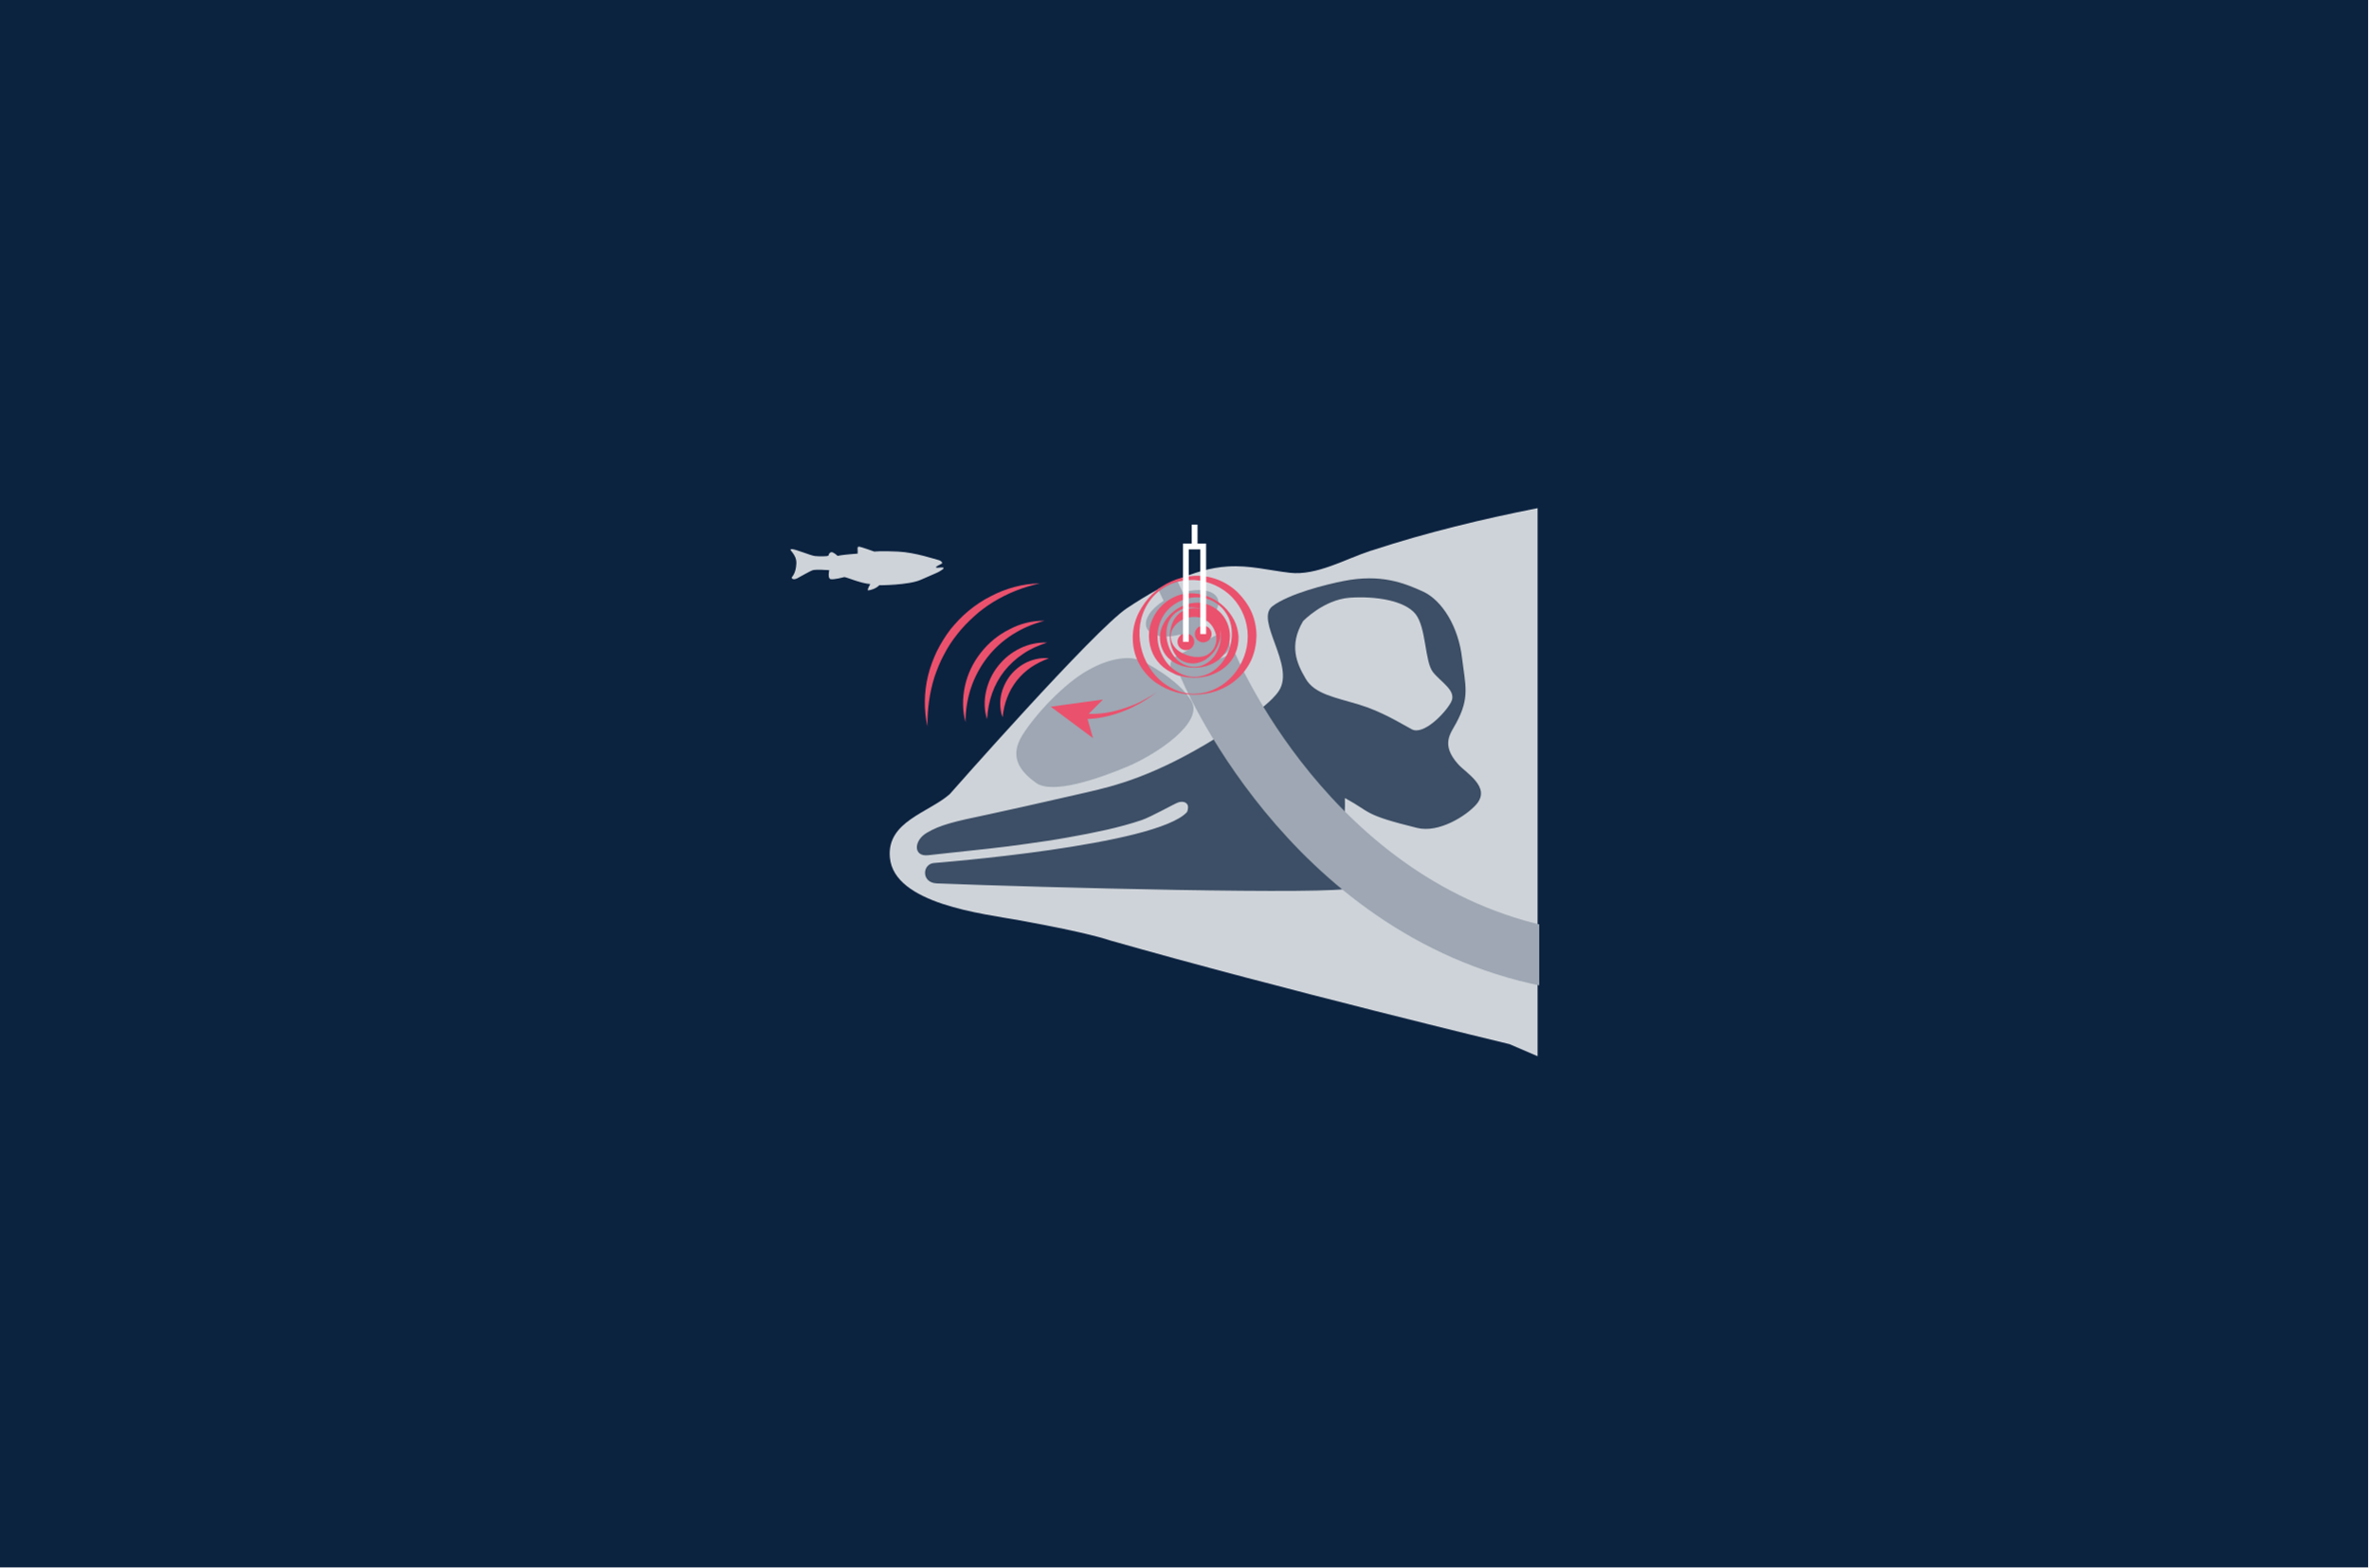
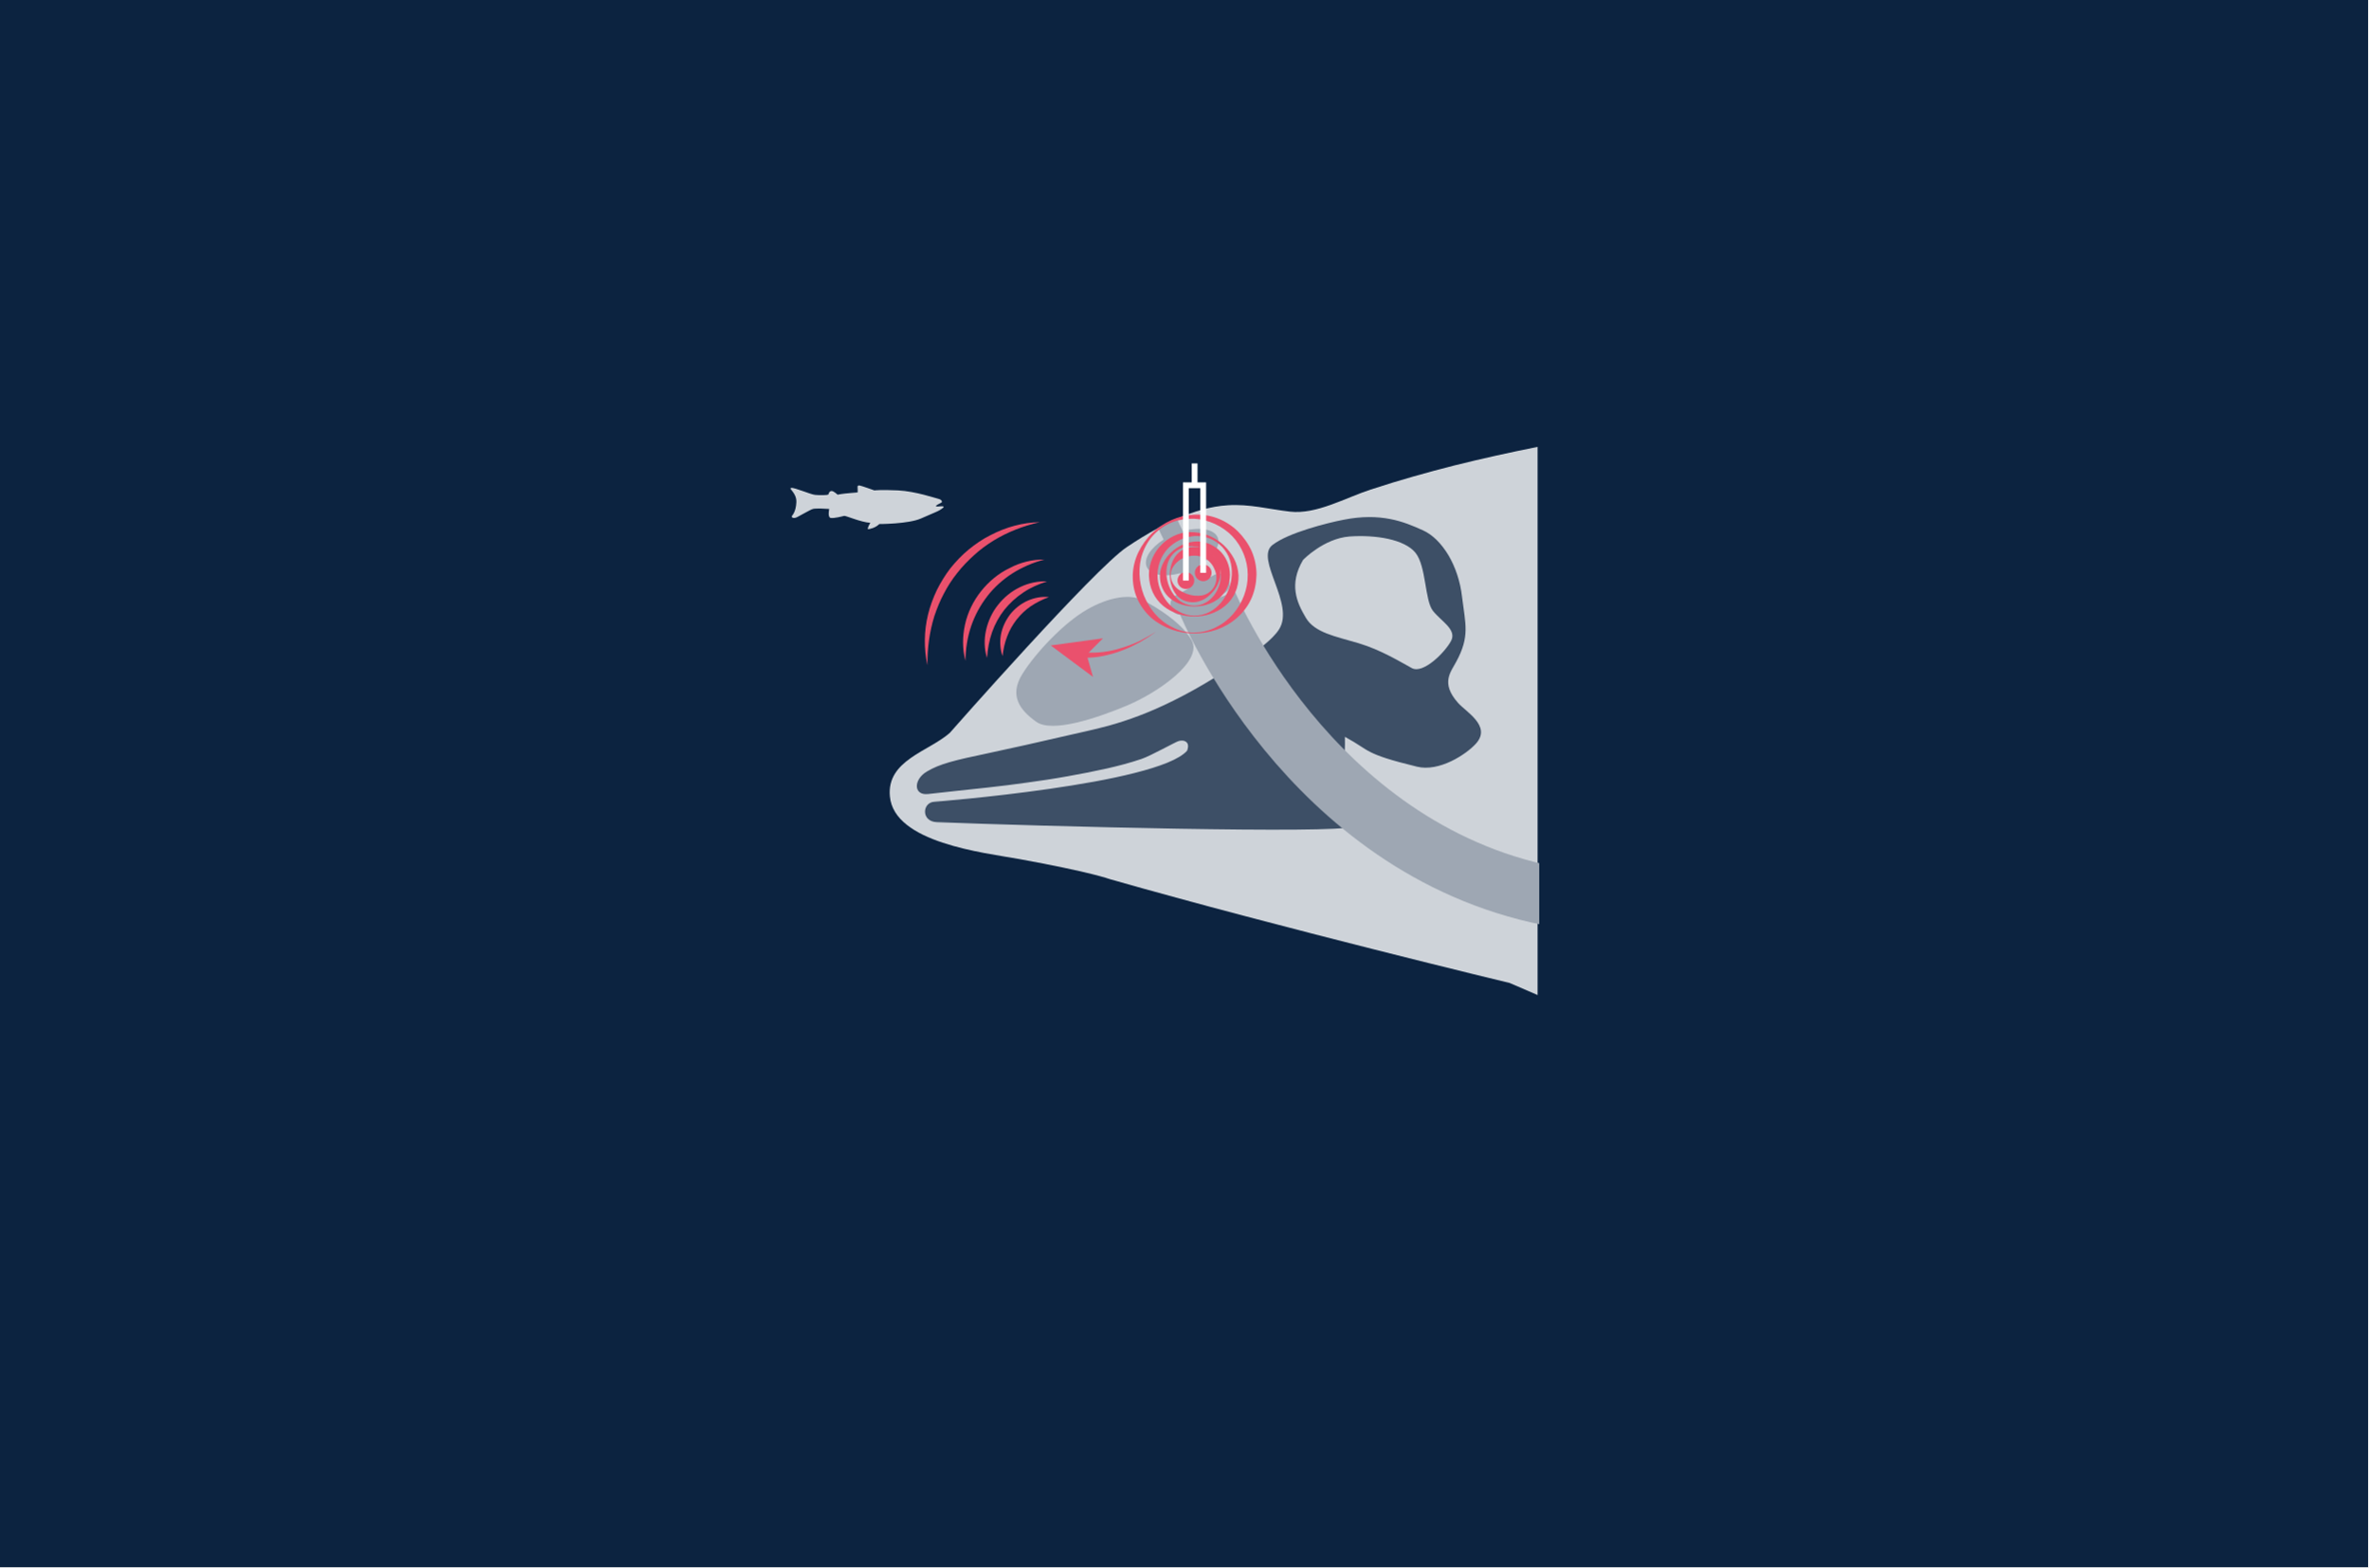
<svg xmlns="http://www.w3.org/2000/svg" version="1.1" x="0px" y="0px" viewBox="0 0 1160 768" style="enable-background:new 0 0 1160 768;" xml:space="preserve" preserveAspectRatio="xMidYMid slice" width="100%">
  <style type="text/css">
	.st0{fill:#0C2340;}
	.st1{fill:#CED3D9;}
	.st2{fill:#9EA7B3;}
	.st3{fill:#3D4F66;}
	.st4{fill:none;stroke:#9EA7B3;stroke-width:29.162;stroke-miterlimit:10;}
	.st5{fill:#EA516D;}
	.st6{fill:none;stroke:#FFFFFF;stroke-width:2.835;stroke-miterlimit:10;}
	.st7{display:none;}
	.st8{display:inline;opacity:0.46;fill:#F05B72;}
</style>
  <g id="Layer_1">
    <rect x="-8.8" y="-15.3" class="st0" width="1176" height="805.3" />
  </g>
  <g id="Layer_2">
-     <rect x="-8.8" y="393" class="st0" width="1176" height="397" />
+     <rect x="-8.8" y="363" class="st0" width="1176" height="397" />
    <g>
-       <path class="st1" d="M672.4,269.6c-0.2,0.1-0.5,0.2-0.7,0.2c-12.6,4.1-26.8,12.4-39.8,10.9c-10.4-1.2-19.8-3.8-30.5-3.1    c-8.5,0.5-16.9,3.1-25,6.7c-2.2,1-5.5,2.6-9.2,4.5c-5.3,2.9-10.3,6-15.1,9.2c-16,10.6-86.9,91.2-86.9,91.2    c-10.4,9.1-30.9,13.4-29.3,31c2,22.8,45.8,27.6,63.5,30.8c34.8,6.3,44.2,9.8,44.2,9.8c84.1,24,195.9,50.9,195.9,50.9    c4.6,2,9.2,4,13.7,5.9V249C726,254.4,699,260.9,672.4,269.6z" />
+       <path class="st1" d="M672.4,239.6c-0.2,0.1-0.5,0.2-0.7,0.2c-12.6,4.1-26.8,12.4-39.8,10.9c-10.4-1.2-19.8-3.8-30.5-3.1    c-8.5,0.5-16.9,3.1-25,6.7c-2.2,1-5.5,2.6-9.2,4.5c-5.3,2.9-10.3,6-15.1,9.2c-16,10.6-86.9,91.2-86.9,91.2    c-10.4,9.1-30.9,13.4-29.3,31c2,22.8,45.8,27.6,63.5,30.8c34.8,6.3,44.2,9.8,44.2,9.8c84.1,24,195.9,50.9,195.9,50.9    c4.6,2,9.2,4,13.7,5.9V219C726,224.4,699,230.9,672.4,239.6z" />
    </g>
-     <path class="st2" d="M560.2,324.3c0,0,17.3,8.6,23.4,19.2c6.2,10.6-17,26.1-31.2,32.1c-14.2,6-36.8,13.8-44.8,8.1   c-8-5.7-13.4-12.8-6.8-23.4c6.6-10.6,20.6-25.3,31.7-31.6C543.6,322.3,554,320.9,560.2,324.3z" />
-     <path class="st3" d="M581.5,397.9c-14.8,16.5-123.8,25-123.8,25c-6,0.3-6.6,9.7,1.2,10c50.1,2,196.9,5.8,202.8,2.2   c5.9-3.6-4.4-9.8-4.3-18.4c0.1-4.6,1.7-15.9,1.4-25.6c0.1,0.1,0.3,0.1,0.4,0.2c12.4,6.7,8.4,7.9,34.9,14.4c10.8,2.7,24.2-6,29-11.4   c7.6-8.6-5.1-15.5-8.9-19.9c-8.7-9.8-3.4-15.2-0.8-20.2c6.7-12.4,4.4-18.4,2.8-31.7c-1.7-15.2-9.7-28.3-19.1-32.6   c-9.4-4.3-20.8-8.8-38.9-5.2c-8.3,1.6-26.9,6.3-34.8,12.3c-9,6.8,11.2,29,3.1,41.5c-6.2,9.6-30.7,23.1-30.7,23.1   c-30.1,18.6-49.4,23.5-64,26.8c-17.7,4.1-45.9,10.4-47.7,10.7c-16.8,3.5-23.7,5.2-30.1,9c-6.5,3.8-6.7,11.8,0.6,11   c4.3-0.5,8.5-0.9,12.8-1.4c5.6-0.6,11.1-1.2,16.7-1.8c6.4-0.7,12.7-1.5,19-2.4c6.6-0.9,13.3-1.9,19.9-3.1   c6.4-1.1,12.8-2.4,19.2-3.8c5.7-1.3,11.4-2.8,17-4.7c4.5-1.5,16.2-8.1,18-8.7c1-0.3,2-0.4,3-0.1C582.4,393.9,582.2,396,581.5,397.9   z" />
-     <path class="st1" d="M638.3,304.4c0,0,10-10.5,22.8-11.5c12.8-0.9,27,1.4,32.3,8c5.3,6.6,4.5,23.3,8.5,28.4   c4,5.1,11.9,9.2,8.9,14.8c-3,5.6-13.6,16.3-19.2,13.3c-5.6-3-14.8-8.8-26.1-12.2c-11.3-3.4-21.6-5.1-25.9-12.6   C635.2,325.2,631.3,316.3,638.3,304.4z" />
-     <path class="st2" d="M561.7,307.7c1.7,4.1,8.6,5.3,16.5,3.2c1.2,2.4,2.6,4.9,4,7.5l-6.2,3.3c-2.5,1.3-3.4,4.4-2.1,6.9   c0.7,1.4,2.1,2.3,3.5,2.6c1.1,0.2,2.3,0.1,3.4-0.5l6.4-3.4c16.8,29.4,25.5,23.8,9.1-4.8l3.4-1.8c2.5-1.3,3.4-4.4,2.1-6.9   c-1.3-2.5-4.4-3.4-6.9-2.1l-3.6,1.9c-1.3-2.3-2.5-4.5-3.6-6.7c6.6-4,10.4-9.5,8.8-13.5c-1.7-4.2-9-5.4-17.1-3.1   c-1.2-2.4-2.1-4.5-2.9-6.2c-3.1,1.4-6.2,2.9-9.2,4.5c0.7,1.6,1.6,3.6,2.7,5.8C563.6,298.5,560.1,303.8,561.7,307.7z" />
-     <path class="st4" d="M591.4,325.3c0,0,49,120.1,167.4,143.7" />
-     <circle class="st5" cx="580.9" cy="314.5" r="4.1" />
-     <circle class="st5" cx="589.4" cy="310.7" r="4.1" />
+     <path class="st2" d="M560.2,294.3c0,0,17.3,8.6,23.4,19.2c6.2,10.6-17,26.1-31.2,32.1c-14.2,6-36.8,13.8-44.8,8.1   c-8-5.7-13.4-12.8-6.8-23.4c6.6-10.6,20.6-25.3,31.7-31.6C543.6,292.3,554,290.9,560.2,294.3z" />
+     <path class="st3" d="M581.5,367.9c-14.8,16.5-123.8,25-123.8,25c-6,0.3-6.6,9.7,1.2,10c50.1,2,196.9,5.8,202.8,2.2   c5.9-3.6-4.4-9.8-4.3-18.4c0.1-4.6,1.7-15.9,1.4-25.6c0.1,0.1,0.3,0.1,0.4,0.2c12.4,6.7,8.4,7.9,34.9,14.4c10.8,2.7,24.2-6,29-11.4   c7.6-8.6-5.1-15.5-8.9-19.9c-8.7-9.8-3.4-15.2-0.8-20.2c6.7-12.4,4.4-18.4,2.8-31.7c-1.7-15.2-9.7-28.3-19.1-32.6   c-9.4-4.3-20.8-8.8-38.9-5.2c-8.3,1.6-26.9,6.3-34.8,12.3c-9,6.8,11.2,29,3.1,41.5c-6.2,9.6-30.7,23.1-30.7,23.1   c-30.1,18.6-49.4,23.5-64,26.8c-17.7,4.1-45.9,10.4-47.7,10.7c-16.8,3.5-23.7,5.2-30.1,9c-6.5,3.8-6.7,11.8,0.6,11   c4.3-0.5,8.5-0.9,12.8-1.4c5.6-0.6,11.1-1.2,16.7-1.8c6.4-0.7,12.7-1.5,19-2.4c6.6-0.9,13.3-1.9,19.9-3.1   c6.4-1.1,12.8-2.4,19.2-3.8c5.7-1.3,11.4-2.8,17-4.7c4.5-1.5,16.2-8.1,18-8.7c1-0.3,2-0.4,3-0.1C582.4,363.9,582.2,366,581.5,367.9   z" />
+     <path class="st1" d="M638.3,274.4c0,0,10-10.5,22.8-11.5c12.8-0.9,27,1.4,32.3,8c5.3,6.6,4.5,23.3,8.5,28.4   c4,5.1,11.9,9.2,8.9,14.8c-3,5.6-13.6,16.3-19.2,13.3c-5.6-3-14.8-8.8-26.1-12.2c-11.3-3.4-21.6-5.1-25.9-12.6   C635.2,295.2,631.3,286.3,638.3,274.4z" />
+     <path class="st2" d="M561.7,277.7c1.7,4.1,8.6,5.3,16.5,3.2c1.2,2.4,2.6,4.9,4,7.5l-6.2,3.3c-2.5,1.3-3.4,4.4-2.1,6.9   c0.7,1.4,2.1,2.3,3.5,2.6c1.1,0.2,2.3,0.1,3.4-0.5l6.4-3.4c16.8,29.4,25.5,23.8,9.1-4.8l3.4-1.8c2.5-1.3,3.4-4.4,2.1-6.9   c-1.3-2.5-4.4-3.4-6.9-2.1l-3.6,1.9c-1.3-2.3-2.5-4.5-3.6-6.7c6.6-4,10.4-9.5,8.8-13.5c-1.7-4.2-9-5.4-17.1-3.1   c-1.2-2.4-2.1-4.5-2.9-6.2c-3.1,1.4-6.2,2.9-9.2,4.5c0.7,1.6,1.6,3.6,2.7,5.8C563.6,268.5,560.1,273.8,561.7,277.7z" />
+     <path class="st4" d="M591.4,295.3c0,0,49,120.1,167.4,143.7" />
+     <circle class="st5" cx="580.9" cy="284.5" r="4.1" />
+     <circle class="st5" cx="589.4" cy="280.7" r="4.1" />
    <g>
-       <path class="st5" d="M509.3,285.9c-8.1,1.8-15.7,4.8-22.6,9c-3.4,2.1-6.7,4.5-9.6,7.2c-3,2.7-5.8,5.6-8.2,8.7    c-2.5,3.1-4.7,6.5-6.5,10c-1.9,3.5-3.4,7.3-4.7,11.1c-2.4,7.7-3.5,15.8-3.4,24.1c-1.8-8.1-1.7-16.7,0.3-24.9    c1-4.1,2.5-8.1,4.3-11.9c1.9-3.8,4.1-7.4,6.7-10.8c2.7-3.3,5.6-6.4,8.9-9.1c3.3-2.7,6.8-5.1,10.6-7    C492.7,288.3,501,286,509.3,285.9z" />
+       <path class="st5" d="M509.3,255.9c-8.1,1.8-15.7,4.8-22.6,9c-3.4,2.1-6.7,4.5-9.6,7.2c-3,2.7-5.8,5.6-8.2,8.7    c-2.5,3.1-4.7,6.5-6.5,10c-1.9,3.5-3.4,7.3-4.7,11.1c-2.4,7.7-3.5,15.8-3.4,24.1c-1.8-8.1-1.7-16.7,0.3-24.9    c1-4.1,2.5-8.1,4.3-11.9c1.9-3.8,4.1-7.4,6.7-10.8c2.7-3.3,5.6-6.4,8.9-9.1c3.3-2.7,6.8-5.1,10.6-7    C492.7,258.3,501,256,509.3,255.9z" />
    </g>
    <g>
-       <path class="st5" d="M511.6,304.2c-5.7,1.5-11,3.8-15.7,6.8c-4.7,3-8.9,6.8-12.3,11.2c-3.4,4.4-6.1,9.4-7.9,14.7    c-1.8,5.3-2.7,11-2.8,16.9c-1.5-5.7-1.5-11.8-0.2-17.7c1.3-5.9,4-11.5,7.8-16.3c3.8-4.8,8.6-8.8,14-11.4    C499.7,305.6,505.7,304.1,511.6,304.2z" />
+       <path class="st5" d="M511.6,274.2c-5.7,1.5-11,3.8-15.7,6.8c-4.7,3-8.9,6.8-12.3,11.2c-3.4,4.4-6.1,9.4-7.9,14.7    c-1.8,5.3-2.7,11-2.8,16.9c-1.5-5.7-1.5-11.8-0.2-17.7c1.3-5.9,4-11.5,7.8-16.3c3.8-4.8,8.6-8.8,14-11.4    C499.7,275.6,505.7,274.1,511.6,274.2z" />
    </g>
    <g>
-       <path class="st5" d="M512.9,314.9c-4.3,1.4-8.2,3.1-11.7,5.5c-3.5,2.3-6.6,5.2-9.2,8.4c-2.6,3.3-4.6,7-6,10.9    c-1.4,4-2.2,8.2-2.5,12.7c-1.4-4.3-1.5-9-0.5-13.5c1-4.5,3-8.9,5.9-12.5c2.9-3.7,6.6-6.7,10.8-8.7    C503.8,315.7,508.4,314.7,512.9,314.9z" />
+       <path class="st5" d="M512.9,284.9c-4.3,1.4-8.2,3.1-11.7,5.5c-3.5,2.3-6.6,5.2-9.2,8.4c-2.6,3.3-4.6,7-6,10.9    c-1.4,4-2.2,8.2-2.5,12.7c-1.4-4.3-1.5-9-0.5-13.5c1-4.5,3-8.9,5.9-12.5c2.9-3.7,6.6-6.7,10.8-8.7    C503.8,285.7,508.4,284.7,512.9,284.9z" />
    </g>
    <g>
-       <path class="st5" d="M513.8,322.6c-3.3,1.2-6.2,2.7-8.9,4.5c-2.6,1.8-4.9,4-6.9,6.5c-1.9,2.5-3.5,5.2-4.6,8.2    c-1.2,3-1.9,6.2-2.3,9.7c-1.2-3.3-1.4-7-0.8-10.5c0.7-3.6,2.3-7,4.5-9.9c2.3-2.9,5.2-5.2,8.5-6.7    C506.7,322.9,510.3,322.2,513.8,322.6z" />
+       <path class="st5" d="M513.8,292.6c-3.3,1.2-6.2,2.7-8.9,4.5c-2.6,1.8-4.9,4-6.9,6.5c-1.9,2.5-3.5,5.2-4.6,8.2    c-1.2,3-1.9,6.2-2.3,9.7c-1.2-3.3-1.4-7-0.8-10.5c0.7-3.6,2.3-7,4.5-9.9c2.3-2.9,5.2-5.2,8.5-6.7    C506.7,292.9,510.3,292.2,513.8,292.6z" />
    </g>
    <g>
      <g>
-         <path class="st5" d="M566.3,339.5c-2.5,1.9-5.2,3.6-7.9,5.2c-2.8,1.5-5.6,2.9-8.6,4c-3,1.2-6,2-9.2,2.7c-3.1,0.7-6.4,0.9-9.6,1     l0.1-2.7c3,0.2,6.1,0.2,9.2-0.2c3.1-0.4,6.1-1,9.1-2c3-0.9,5.9-2,8.7-3.3C560.9,342.7,563.7,341.2,566.3,339.5z" />
+         <path class="st5" d="M566.3,309.5c-2.5,1.9-5.2,3.6-7.9,5.2c-2.8,1.5-5.6,2.9-8.6,4c-3,1.2-6,2-9.2,2.7c-3.1,0.7-6.4,0.9-9.6,1     l0.1-2.7c3,0.2,6.1,0.2,9.2-0.2c3.1-0.4,6.1-1,9.1-2c3-0.9,5.9-2,8.7-3.3C560.9,312.7,563.7,311.2,566.3,309.5z" />
        <g>
-           <polygon class="st5" points="514.7,346.3 540.3,342.8 532.3,350.8 535.4,361.7     " />
+           <polygon class="st5" points="514.7,316.3 540.3,312.8 532.3,320.8 535.4,331.7     " />
        </g>
      </g>
    </g>
    <g>
      <g>
-         <path class="st5" d="M585,340l2.8-0.2c0.9-0.1,1.8-0.3,2.7-0.5c0.9-0.2,1.8-0.5,2.6-0.8c0.9-0.3,1.7-0.7,2.5-1.1     c3.3-1.6,6.2-3.9,8.5-6.6c4.6-5.4,7.2-12.2,7.1-19.2c0-6.9-2.7-13.7-7.5-18.8c-4.8-5-11.6-8.2-18.8-8.6     c-3.6-0.1-7.2,0.4-10.6,1.7c-3.4,1.3-6.5,3.4-9,6c-2.5,2.6-4.4,5.8-5.6,9.2c-1.2,3.4-1.6,6.9-1.5,10.4c0.1,3.5,0.9,7,2.1,10.2     c1.3,3.2,3.1,6.3,5.4,9c2.3,2.7,5.2,5,8.5,6.6C577.7,339.2,581.4,340,585,340z M585,340.4c-3.7,0-7.5-0.6-11.1-1.9     c-3.6-1.3-7-3.2-9.9-5.7c-2.9-2.6-5.3-5.8-6.9-9.4c-1.6-3.6-2.3-7.6-2.2-11.6c0.1-3.9,1.1-7.8,2.8-11.3c1.7-3.5,4-6.6,6.7-9.3     c5.5-5.3,12.8-8.6,20.5-9c3.9-0.2,7.8,0.4,11.5,1.8c3.7,1.4,7.1,3.6,9.9,6.3c2.8,2.8,5.2,6.1,6.8,9.7c1.6,3.7,2.4,7.7,2.4,11.7     c-0.1,4-0.9,8-2.5,11.6c-1.6,3.6-4.1,6.9-7,9.4C600.1,338,592.5,340.4,585,340.4z" />
+         <path class="st5" d="M585,310l2.8-0.2c0.9-0.1,1.8-0.3,2.7-0.5c0.9-0.2,1.8-0.5,2.6-0.8c0.9-0.3,1.7-0.7,2.5-1.1     c3.3-1.6,6.2-3.9,8.5-6.6c4.6-5.4,7.2-12.2,7.1-19.2c0-6.9-2.7-13.7-7.5-18.8c-4.8-5-11.6-8.2-18.8-8.6     c-3.6-0.1-7.2,0.4-10.6,1.7c-3.4,1.3-6.5,3.4-9,6c-2.5,2.6-4.4,5.8-5.6,9.2c-1.2,3.4-1.6,6.9-1.5,10.4c0.1,3.5,0.9,7,2.1,10.2     c1.3,3.2,3.1,6.3,5.4,9c2.3,2.7,5.2,5,8.5,6.6C577.7,309.2,581.4,310,585,310z M585,310.4c-3.7,0-7.5-0.6-11.1-1.9     c-3.6-1.3-7-3.2-9.9-5.7c-2.9-2.6-5.3-5.8-6.9-9.4c-1.6-3.6-2.3-7.6-2.2-11.6c0.1-3.9,1.1-7.8,2.8-11.3c1.7-3.5,4-6.6,6.7-9.3     c5.5-5.3,12.8-8.6,20.5-9c3.9-0.2,7.8,0.4,11.5,1.8c3.7,1.4,7.1,3.6,9.9,6.3c2.8,2.8,5.2,6.1,6.8,9.7c1.6,3.7,2.4,7.7,2.4,11.7     c-0.1,4-0.9,8-2.5,11.6c-1.6,3.6-4.1,6.9-7,9.4C600.1,308,592.5,310.4,585,310.4z" />
      </g>
      <g>
-         <path class="st5" d="M585,331.7c2.6,0,5.2-0.6,7.5-1.8c2.3-1.2,4.2-2.9,5.8-4.8c3.1-3.9,4.8-8.5,5.1-13.3     c0.1-2.4-0.1-4.9-0.9-7.3c-0.7-2.4-2.1-4.6-3.8-6.5c-1.8-1.8-3.9-3.3-6.3-4.2c-2.4-0.9-4.9-1.2-7.4-1.1c-5,0.4-9.6,2.7-12.9,6.1     c-3.3,3.5-5,8.2-5.1,12.9c0,2.4,0.4,4.7,1.2,6.9c0.8,2.2,2,4.4,3.5,6.3c1.5,1.9,3.5,3.6,5.8,4.8C579.9,331,582.4,331.7,585,331.7     z M585,332.1c-5.3,0-10.7-1.6-15.1-5.1c-2.2-1.8-4-4.1-5.2-6.7c-1.2-2.6-1.8-5.5-1.9-8.4c-0.1-5.8,2.5-11.6,6.7-15.5     c2.1-2,4.6-3.5,7.2-4.5c2.7-1,5.5-1.3,8.3-1.1c5.6,0.4,10.7,2.8,14.6,6.5c2,1.9,3.6,4.1,4.9,6.5c1.3,2.5,2,5.3,2.2,8.1     c0.1,2.8-0.4,5.7-1.6,8.4c-1.1,2.6-2.9,4.9-5.1,6.7c-2.2,1.8-4.7,3.1-7.2,3.9C590.3,331.7,587.7,332.1,585,332.1z" />
+         <path class="st5" d="M585,301.7c2.6,0,5.2-0.6,7.5-1.8c2.3-1.2,4.2-2.9,5.8-4.8c3.1-3.9,4.8-8.5,5.1-13.3     c0.1-2.4-0.1-4.9-0.9-7.3c-0.7-2.4-2.1-4.6-3.8-6.5c-1.8-1.8-3.9-3.3-6.3-4.2c-2.4-0.9-4.9-1.2-7.4-1.1c-5,0.4-9.6,2.7-12.9,6.1     c-3.3,3.5-5,8.2-5.1,12.9c0,2.4,0.4,4.7,1.2,6.9c0.8,2.2,2,4.4,3.5,6.3c1.5,1.9,3.5,3.6,5.8,4.8C579.9,301,582.4,301.7,585,301.7     z M585,302.1c-5.3,0-10.7-1.6-15.1-5.1c-2.2-1.8-4-4.1-5.2-6.7c-1.2-2.6-1.8-5.5-1.9-8.4c-0.1-5.8,2.5-11.6,6.7-15.5     c2.1-2,4.6-3.5,7.2-4.5c2.7-1,5.5-1.3,8.3-1.1c5.6,0.4,10.7,2.8,14.6,6.5c2,1.9,3.6,4.1,4.9,6.5c1.3,2.5,2,5.3,2.2,8.1     c0.1,2.8-0.4,5.7-1.6,8.4c-1.1,2.6-2.9,4.9-5.1,6.7c-2.2,1.8-4.7,3.1-7.2,3.9C590.3,301.7,587.7,302.1,585,302.1z" />
      </g>
      <g>
-         <path class="st5" d="M585,326.8c2,0,3.9-0.5,5.6-1.5c1.7-0.9,3.1-2.3,4.2-3.7c1.1-1.5,1.9-3.1,2.4-4.7c0.6-1.6,0.8-3.4,0.8-5.1     c-0.1-3.4-1.3-6.8-3.7-9.4c-1.2-1.3-2.6-2.3-4.2-3.2c-1.6-0.8-3.3-1.4-5.2-1.5c-1.8-0.2-3.8,0-5.6,0.7c-1.8,0.7-3.4,1.7-4.7,3.1     c-1.3,1.4-2.2,3.1-2.7,4.9c-0.5,1.8-0.6,3.6-0.5,5.4c0.3,3.5,1.5,6.9,3.7,9.8c1.1,1.5,2.5,2.8,4.2,3.7     C581.1,326.3,583.1,326.8,585,326.8z M585,327.2c-2,0-4-0.3-6-0.9c-2-0.6-3.9-1.5-5.6-2.9c-1.7-1.3-3.1-3.1-4-5.2     c-0.9-2-1.3-4.3-1.2-6.5c0.1-2.2,0.8-4.4,1.8-6.2c1-1.9,2.3-3.6,3.9-5c3-2.8,6.9-4.7,11.2-5.1c2.1-0.2,4.3,0,6.4,0.8     c2.1,0.7,4,1.9,5.7,3.4c3.3,3,5.3,7.5,5.3,12.1c0,2.3-0.5,4.5-1.5,6.6c-1,2-2.4,3.8-4.1,5.1C593.2,326.2,589,327.2,585,327.2z" />
+         <path class="st5" d="M585,296.8c2,0,3.9-0.5,5.6-1.5c1.7-0.9,3.1-2.3,4.2-3.7c1.1-1.5,1.9-3.1,2.4-4.7c0.6-1.6,0.8-3.4,0.8-5.1     c-0.1-3.4-1.3-6.8-3.7-9.4c-1.2-1.3-2.6-2.3-4.2-3.2c-1.6-0.8-3.3-1.4-5.2-1.5c-1.8-0.2-3.8,0-5.6,0.7c-1.8,0.7-3.4,1.7-4.7,3.1     c-1.3,1.4-2.2,3.1-2.7,4.9c-0.5,1.8-0.6,3.6-0.5,5.4c0.3,3.5,1.5,6.9,3.7,9.8c1.1,1.5,2.5,2.8,4.2,3.7     C581.1,296.3,583.1,296.8,585,296.8z M585,297.2c-2,0-4-0.3-6-0.9c-2-0.6-3.9-1.5-5.6-2.9c-1.7-1.3-3.1-3.1-4-5.2     c-0.9-2-1.3-4.3-1.2-6.5c0.1-2.2,0.8-4.4,1.8-6.2c1-1.9,2.3-3.6,3.9-5c3-2.8,6.9-4.7,11.2-5.1c2.1-0.2,4.3,0,6.4,0.8     c2.1,0.7,4,1.9,5.7,3.4c3.3,3,5.3,7.5,5.3,12.1c0,2.3-0.5,4.5-1.5,6.6c-1,2-2.4,3.8-4.1,5.1C593.2,296.2,589,297.2,585,297.2z" />
      </g>
      <g>
-         <path class="st5" d="M573.5,311.8c0,1.5,0.4,3,1.2,4.3c0.8,1.3,1.8,2.3,3,3.1c2.3,1.5,4.8,2.4,7.4,2.7c1.3,0.1,2.7,0.1,4.1-0.2     c1.4-0.3,2.7-1,3.8-2c2.2-2,3.2-5.1,2.8-7.8c-0.2-1.4-0.7-2.7-1.3-3.9c-0.6-1.2-1.4-2.2-2.4-3.1c-1.9-1.7-4.4-2.6-7-2.6     c-1.3,0-2.5,0.2-3.7,0.5c-1.2,0.4-2.5,0.9-3.6,1.7c-1.1,0.8-2.2,1.8-3,3.1C573.9,308.8,573.5,310.3,573.5,311.8z M573.1,311.8     c0-3.1,0.7-6.4,2.7-9.2c1-1.4,2.4-2.6,4-3.4c1.6-0.8,3.4-1.2,5.2-1.2c3.6-0.1,7.2,1.6,9.6,4.2c1.2,1.3,2.1,2.9,2.7,4.5     c0.6,1.7,0.7,3.4,0.5,5.1c-0.4,3.4-1.9,6.4-4.1,8.7c-1.1,1.2-2.4,2.3-3.8,3.1c-1.5,0.8-3.2,1.4-4.9,1.5c-1.7,0.1-3.6-0.2-5.2-0.9     c-1.6-0.7-3-1.9-4-3.3c-1-1.4-1.7-3-2.1-4.5C573.3,314.9,573.1,313.4,573.1,311.8z" />
+         <path class="st5" d="M573.5,281.8c0,1.5,0.4,3,1.2,4.3c0.8,1.3,1.8,2.3,3,3.1c2.3,1.5,4.8,2.4,7.4,2.7c1.3,0.1,2.7,0.1,4.1-0.2     c1.4-0.3,2.7-1,3.8-2c2.2-2,3.2-5.1,2.8-7.8c-0.2-1.4-0.7-2.7-1.3-3.9c-0.6-1.2-1.4-2.2-2.4-3.1c-1.9-1.7-4.4-2.6-7-2.6     c-1.3,0-2.5,0.2-3.7,0.5c-1.2,0.4-2.5,0.9-3.6,1.7c-1.1,0.8-2.2,1.8-3,3.1C573.9,278.8,573.5,280.3,573.5,281.8z M573.1,281.8     c0-3.1,0.7-6.4,2.7-9.2c1-1.4,2.4-2.6,4-3.4c1.6-0.8,3.4-1.2,5.2-1.2c3.6-0.1,7.2,1.6,9.6,4.2c1.2,1.3,2.1,2.9,2.7,4.5     c0.6,1.7,0.7,3.4,0.5,5.1c-0.4,3.4-1.9,6.4-4.1,8.7c-1.1,1.2-2.4,2.3-3.8,3.1c-1.5,0.8-3.2,1.4-4.9,1.5c-1.7,0.1-3.6-0.2-5.2-0.9     c-1.6-0.7-3-1.9-4-3.3c-1-1.4-1.7-3-2.1-4.5C573.3,284.9,573.1,283.4,573.1,281.8z" />
      </g>
    </g>
    <g>
      <g>
-         <polyline class="st6" points="589.4,310.7 589.4,267.8 580.9,267.8 580.9,314.5    " />
+         <polyline class="st6" points="589.4,280.7 589.4,237.8 580.9,237.8 580.9,284.5    " />
      </g>
-       <line class="st6" x1="585.2" y1="267.8" x2="585.2" y2="257.1" />
+       <line class="st6" x1="585.2" y1="237.8" x2="585.2" y2="227.1" />
    </g>
-     <path class="st1" d="M459.9,274.5c-1.4-0.3-11.5-3.8-20-4.2c-8.5-0.4-11.6,0-11.6,0s-6.4-2.3-7.3-2.4c-0.9-0.1-1,0.4-0.9,1.2   s0,2.2,0,2.2s-6.5,0.5-8.1,0.8c-1.7,0.3-1.7,0.3-1.7,0.3s-2-1.9-3-1.8s-1.3,1-1.4,1.5c-0.1,0.5-1.8,0.5-2.3,0.5   c-0.5,0-2,0.1-4.3-0.1s-10.1-3.7-11.7-3.4c-1.6,0.3,2.7,2.3,2.5,7s-1.9,6.3-2.2,6.8c-0.3,0.5,0.6,1.5,2.6,0.5c2-1,6.3-3.6,7.7-4   s7-0.1,8,0c0,0-0.9,4.1,0.7,4.4c1.7,0.3,5.8-0.8,6.6-1c0.8-0.2,8,3.1,12.8,3.4c0,0-1.8,3.1-1,3.1c0.7,0,3.7-0.7,5.4-2.5   c0,0,14.3,0,20.4-2.7s8-3.4,9-4c1-0.6,3.2-1.9,1.6-2c-1.7-0.1-2.3,0.3-3.1,0c-0.8-0.3,2-1.4,2.7-1.9S460.8,274.7,459.9,274.5z" />
-     <rect x="754" y="240" class="st0" width="63" height="315" />
+     <path class="st1" d="M459.9,244.5c-1.4-0.3-11.5-3.8-20-4.2c-8.5-0.4-11.6,0-11.6,0s-6.4-2.3-7.3-2.4c-0.9-0.1-1,0.4-0.9,1.2   s0,2.2,0,2.2s-6.5,0.5-8.1,0.8c-1.7,0.3-1.7,0.3-1.7,0.3s-2-1.9-3-1.8s-1.3,1-1.4,1.5c-0.1,0.5-1.8,0.5-2.3,0.5   c-0.5,0-2,0.1-4.3-0.1s-10.1-3.7-11.7-3.4c-1.6,0.3,2.7,2.3,2.5,7c-0.2,4.7-1.9,6.3-2.2,6.8c-0.3,0.5,0.6,1.5,2.6,0.5   c2-1,6.3-3.6,7.7-4c1.3-0.4,7-0.1,8,0c0,0-0.9,4.1,0.7,4.4c1.7,0.3,5.8-0.8,6.6-1s8,3.1,12.8,3.4c0,0-1.8,3.1-1,3.1   c0.7,0,3.7-0.7,5.4-2.5c0,0,14.3,0,20.4-2.7s8-3.4,9-4c1-0.6,3.2-1.9,1.6-2c-1.7-0.1-2.3,0.3-3.1,0c-0.8-0.3,2-1.4,2.7-1.9   C461.7,245.5,460.8,244.7,459.9,244.5z" />
+     <rect x="754" y="210" class="st0" width="63" height="315" />
  </g>
  <g id="marker" class="st7">
    <rect x="364" y="163" class="st8" width="428" height="512" />
  </g>
</svg>
